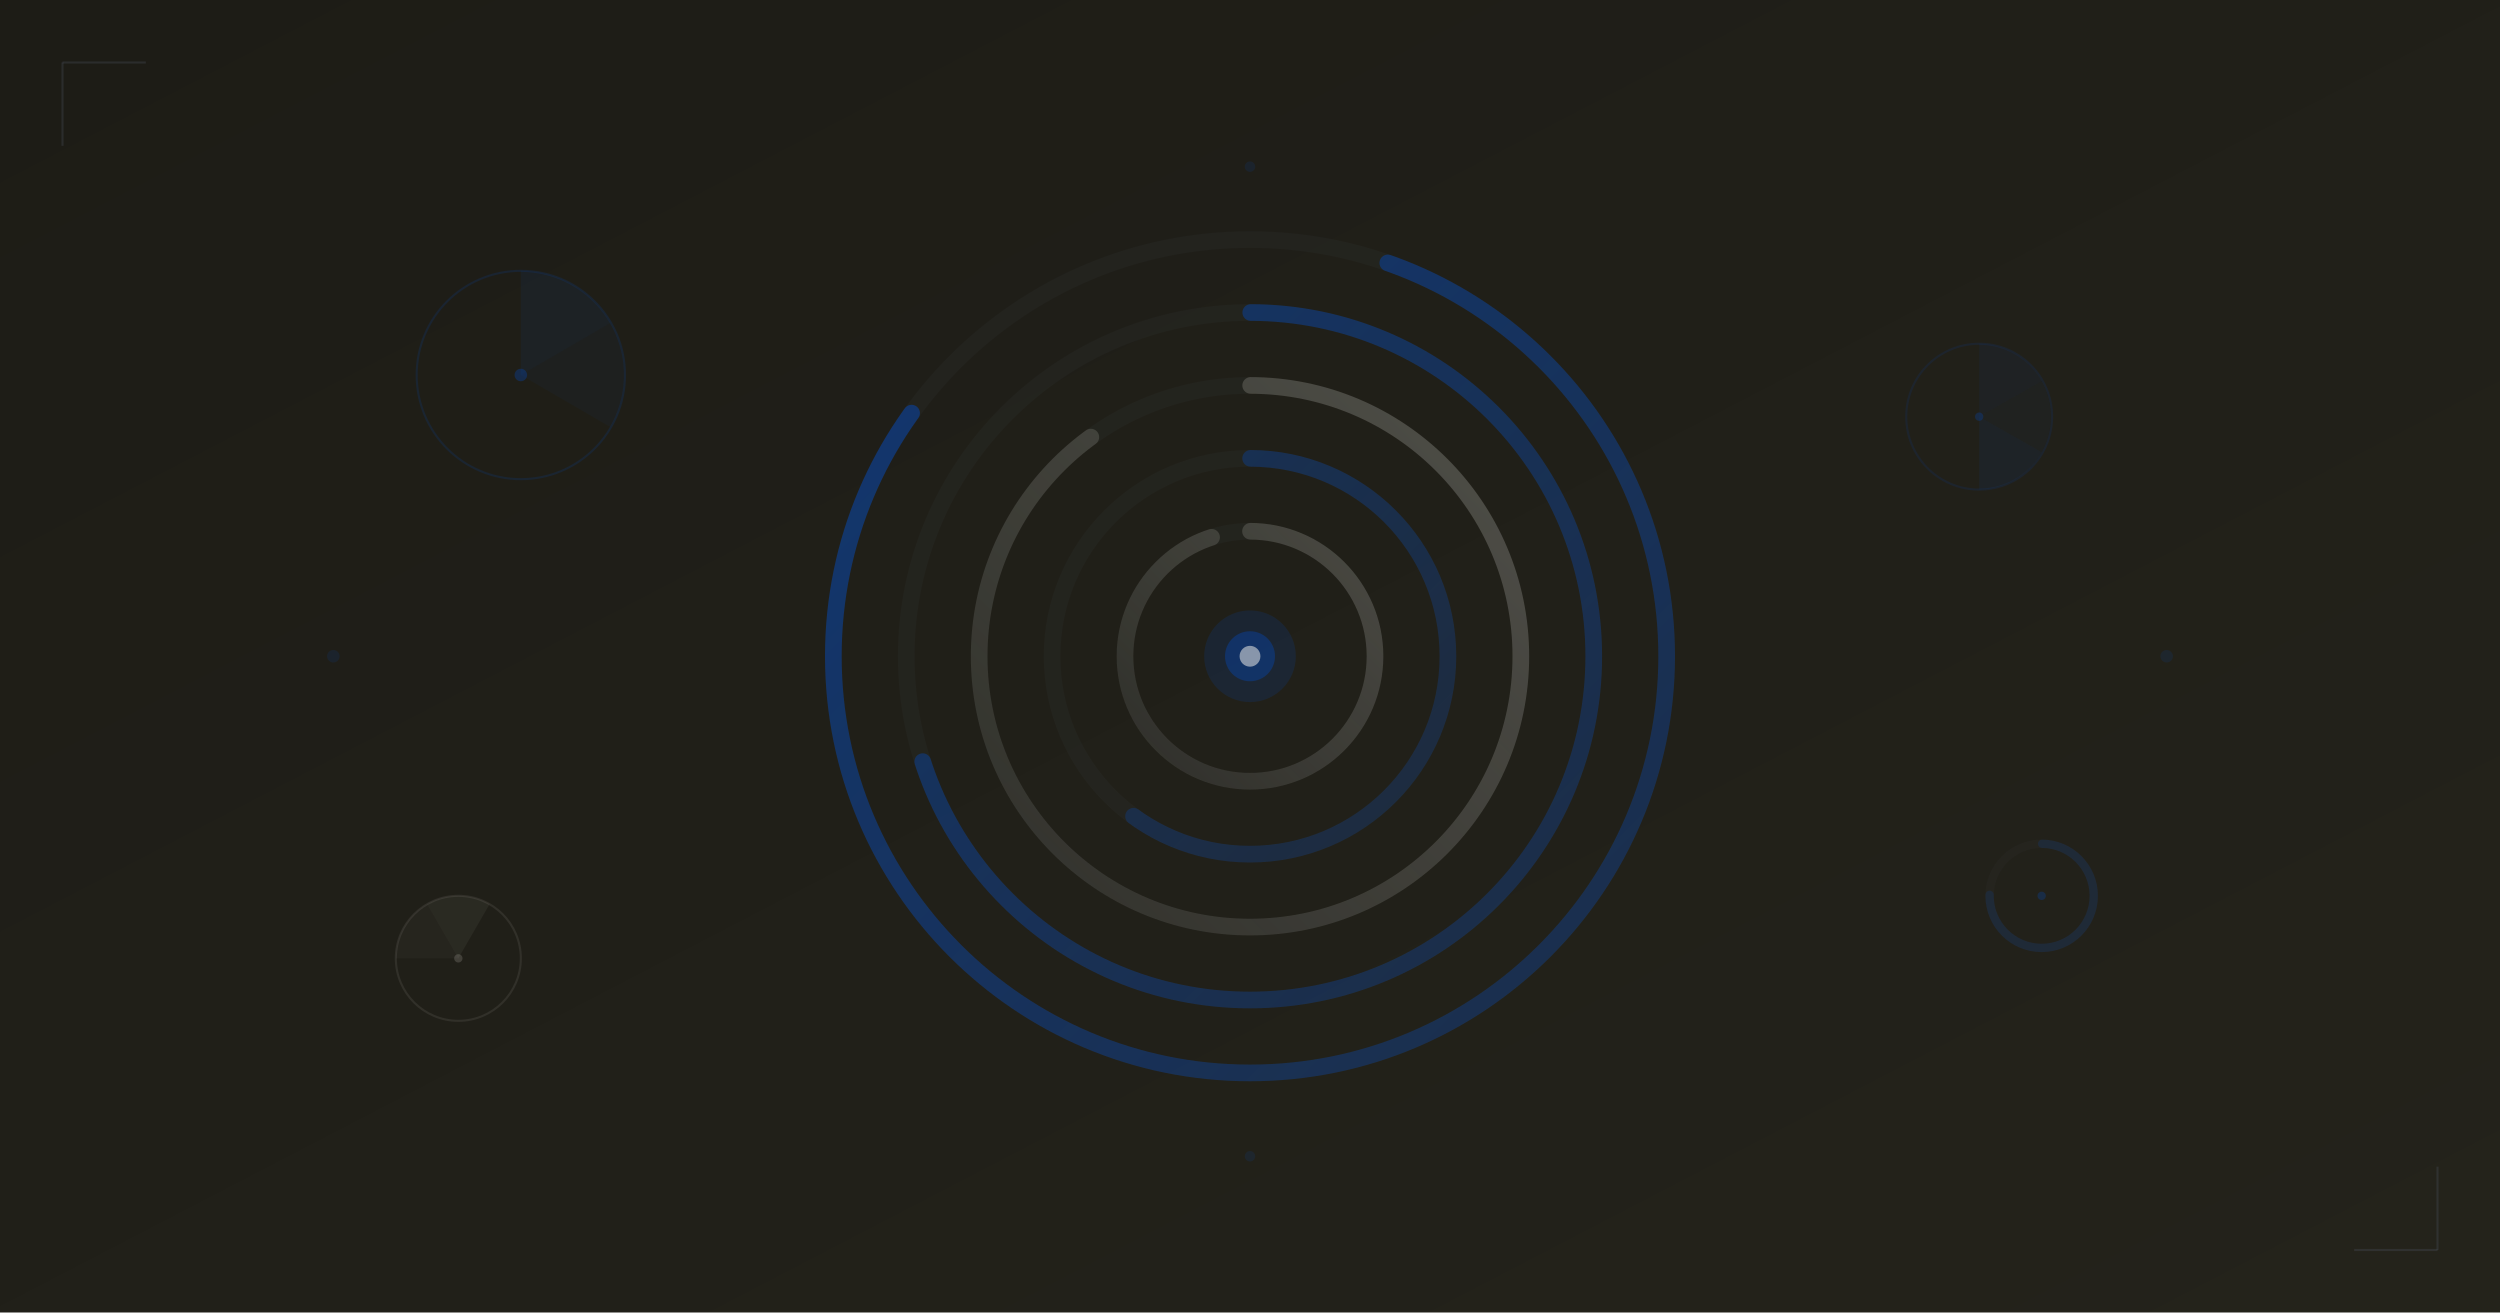
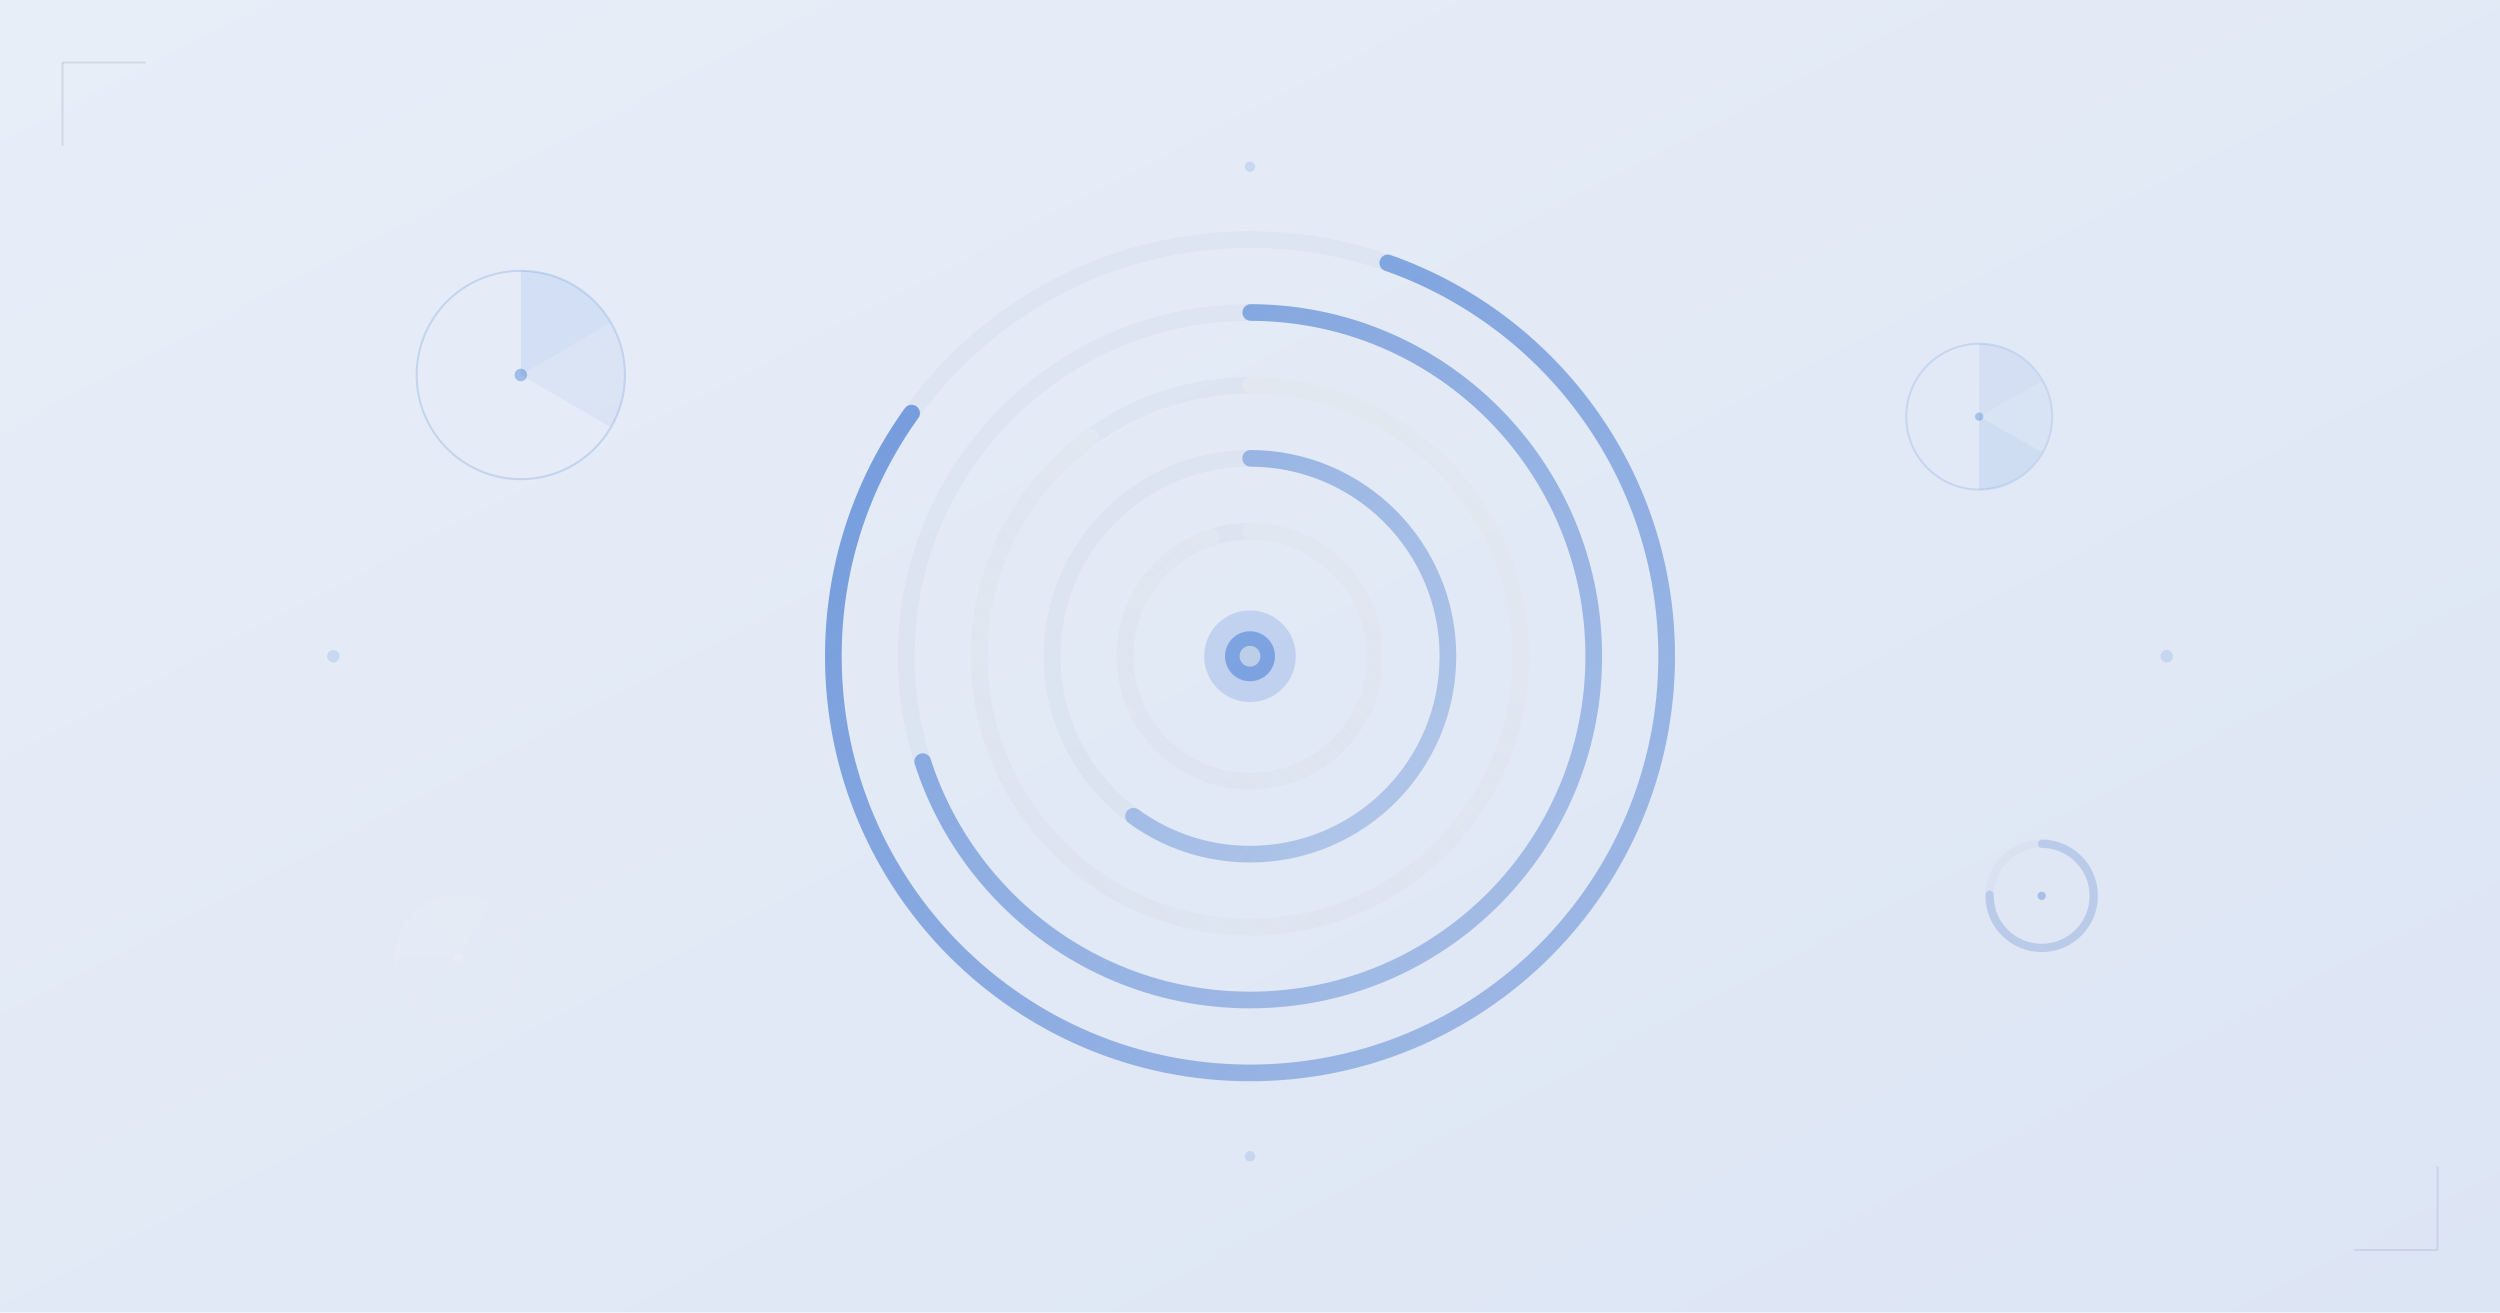
<svg xmlns="http://www.w3.org/2000/svg" viewBox="0 0 1200 630">
  <defs>
    <linearGradient id="bg23" x1="0" y1="0" x2="1" y2="1">
-       <stop offset="0%" stop-color="#1d1c16" />
-       <stop offset="100%" stop-color="#24231b" />
+       <stop offset="0%" stop-color="#e8eef8" />
+       <stop offset="100%" stop-color="#dce5f4" />
    </linearGradient>
    <linearGradient id="ringGrad1" x1="0" y1="0" x2="1" y2="1">
      <stop offset="0%" stop-color="#004ac6" />
      <stop offset="100%" stop-color="#004ac6" stop-opacity="0.5" />
    </linearGradient>
    <linearGradient id="ringGrad2" x1="1" y1="0" x2="0" y2="1">
      <stop offset="0%" stop-color="#fef9ef" stop-opacity="0.5" />
      <stop offset="100%" stop-color="#fef9ef" stop-opacity="0.15" />
    </linearGradient>
  </defs>
  <rect width="1200" height="630" fill="url(#bg23)" />
  <g transform="translate(600, 315)">
-     <circle cx="0" cy="0" r="200" fill="none" stroke="#555f70" stroke-width="8" stroke-opacity="0.08" />
+     <circle cx="0" cy="0" r="200" fill="none" stroke="#95a0b4" stroke-width="8" stroke-opacity="0.08" />
    <circle cx="0" cy="0" r="200" fill="none" stroke="url(#ringGrad1)" stroke-width="8" stroke-opacity="0.5" stroke-dasharray="1068 257" stroke-dashoffset="315" stroke-linecap="round" />
-     <circle cx="0" cy="0" r="165" fill="none" stroke="#555f70" stroke-width="8" stroke-opacity="0.08" />
+     <circle cx="0" cy="0" r="165" fill="none" stroke="#95a0b4" stroke-width="8" stroke-opacity="0.08" />
    <circle cx="0" cy="0" r="165" fill="none" stroke="url(#ringGrad1)" stroke-width="8" stroke-opacity="0.45" stroke-dasharray="726 311" stroke-dashoffset="259" stroke-linecap="round" />
-     <circle cx="0" cy="0" r="130" fill="none" stroke="#555f70" stroke-width="8" stroke-opacity="0.08" />
+     <circle cx="0" cy="0" r="130" fill="none" stroke="#95a0b4" stroke-width="8" stroke-opacity="0.08" />
    <circle cx="0" cy="0" r="130" fill="none" stroke="url(#ringGrad2)" stroke-width="8" stroke-opacity="0.4" stroke-dasharray="735 82" stroke-dashoffset="204" stroke-linecap="round" />
-     <circle cx="0" cy="0" r="95" fill="none" stroke="#555f70" stroke-width="8" stroke-opacity="0.08" />
+     <circle cx="0" cy="0" r="95" fill="none" stroke="#95a0b4" stroke-width="8" stroke-opacity="0.08" />
    <circle cx="0" cy="0" r="95" fill="none" stroke="url(#ringGrad1)" stroke-width="8" stroke-opacity="0.35" stroke-dasharray="358 239" stroke-dashoffset="149" stroke-linecap="round" />
-     <circle cx="0" cy="0" r="60" fill="none" stroke="#555f70" stroke-width="8" stroke-opacity="0.08" />
+     <circle cx="0" cy="0" r="60" fill="none" stroke="#95a0b4" stroke-width="8" stroke-opacity="0.08" />
    <circle cx="0" cy="0" r="60" fill="none" stroke="url(#ringGrad2)" stroke-width="8" stroke-opacity="0.35" stroke-dasharray="358 19" stroke-dashoffset="94" stroke-linecap="round" />
    <circle cx="0" cy="0" r="22" fill="#004ac6" opacity="0.15" />
    <circle cx="0" cy="0" r="12" fill="#004ac6" opacity="0.35" />
    <circle cx="0" cy="0" r="5" fill="#fef9ef" opacity="0.5" />
  </g>
  <g transform="translate(250, 180)">
    <path d="M0,0 L0,-50 A50,50 0 0,1 43,-25 Z" fill="#004ac6" opacity="0.08" />
    <path d="M0,0 L43,-25 A50,50 0 0,1 43,25 Z" fill="#004ac6" opacity="0.05" />
    <circle cx="0" cy="0" r="50" fill="none" stroke="#004ac6" stroke-width="1" stroke-opacity="0.15" />
    <circle cx="0" cy="0" r="3" fill="#004ac6" opacity="0.3" />
  </g>
  <g transform="translate(950, 200)">
    <path d="M0,0 L0,-35 A35,35 0 0,1 30,-17 Z" fill="#004ac6" opacity="0.06" />
    <path d="M0,0 L30,-17 A35,35 0 0,1 30,17 Z" fill="#004ac6" opacity="0.04" />
    <path d="M0,0 L30,17 A35,35 0 0,1 0,35 Z" fill="#004ac6" opacity="0.08" />
    <circle cx="0" cy="0" r="35" fill="none" stroke="#004ac6" stroke-width="1" stroke-opacity="0.12" />
    <circle cx="0" cy="0" r="2" fill="#004ac6" opacity="0.25" />
  </g>
  <g transform="translate(220, 460)">
    <path d="M0,0 L-30,0 A30,30 0 0,1 -15,-26 Z" fill="#fef9ef" opacity="0.03" />
    <path d="M0,0 L-15,-26 A30,30 0 0,1 15,-26 Z" fill="#fef9ef" opacity="0.05" />
    <circle cx="0" cy="0" r="30" fill="none" stroke="#fef9ef" stroke-width="1" stroke-opacity="0.08" />
    <circle cx="0" cy="0" r="2" fill="#fef9ef" opacity="0.15" />
  </g>
  <g transform="translate(980, 430)">
-     <circle cx="0" cy="0" r="25" fill="none" stroke="#555f70" stroke-width="4" stroke-opacity="0.06" />
+     <circle cx="0" cy="0" r="25" fill="none" stroke="#95a0b4" stroke-width="4" stroke-opacity="0.06" />
    <circle cx="0" cy="0" r="25" fill="none" stroke="#004ac6" stroke-width="4" stroke-opacity="0.15" stroke-dasharray="118 39" stroke-dashoffset="39" stroke-linecap="round" />
    <circle cx="0" cy="0" r="2" fill="#004ac6" opacity="0.25" />
  </g>
  <g fill="#004ac6" opacity="0.12">
    <circle cx="160" cy="315" r="3" />
    <circle cx="1040" cy="315" r="3" />
    <circle cx="600" cy="80" r="2.5" />
    <circle cx="600" cy="555" r="2.5" />
  </g>
-   <line x1="30" y1="30" x2="70" y2="30" stroke="#555f70" stroke-width="1" stroke-opacity="0.25" />
-   <line x1="30" y1="30" x2="30" y2="70" stroke="#555f70" stroke-width="1" stroke-opacity="0.25" />
-   <line x1="1170" y1="600" x2="1130" y2="600" stroke="#555f70" stroke-width="1" stroke-opacity="0.25" />
-   <line x1="1170" y1="600" x2="1170" y2="560" stroke="#555f70" stroke-width="1" stroke-opacity="0.25" />
+   <line x1="30" y1="30" x2="70" y2="30" stroke="#95a0b4" stroke-width="1" stroke-opacity="0.25" />
+   <line x1="30" y1="30" x2="30" y2="70" stroke="#95a0b4" stroke-width="1" stroke-opacity="0.25" />
+   <line x1="1170" y1="600" x2="1130" y2="600" stroke="#95a0b4" stroke-width="1" stroke-opacity="0.25" />
+   <line x1="1170" y1="600" x2="1170" y2="560" stroke="#95a0b4" stroke-width="1" stroke-opacity="0.25" />
</svg>
